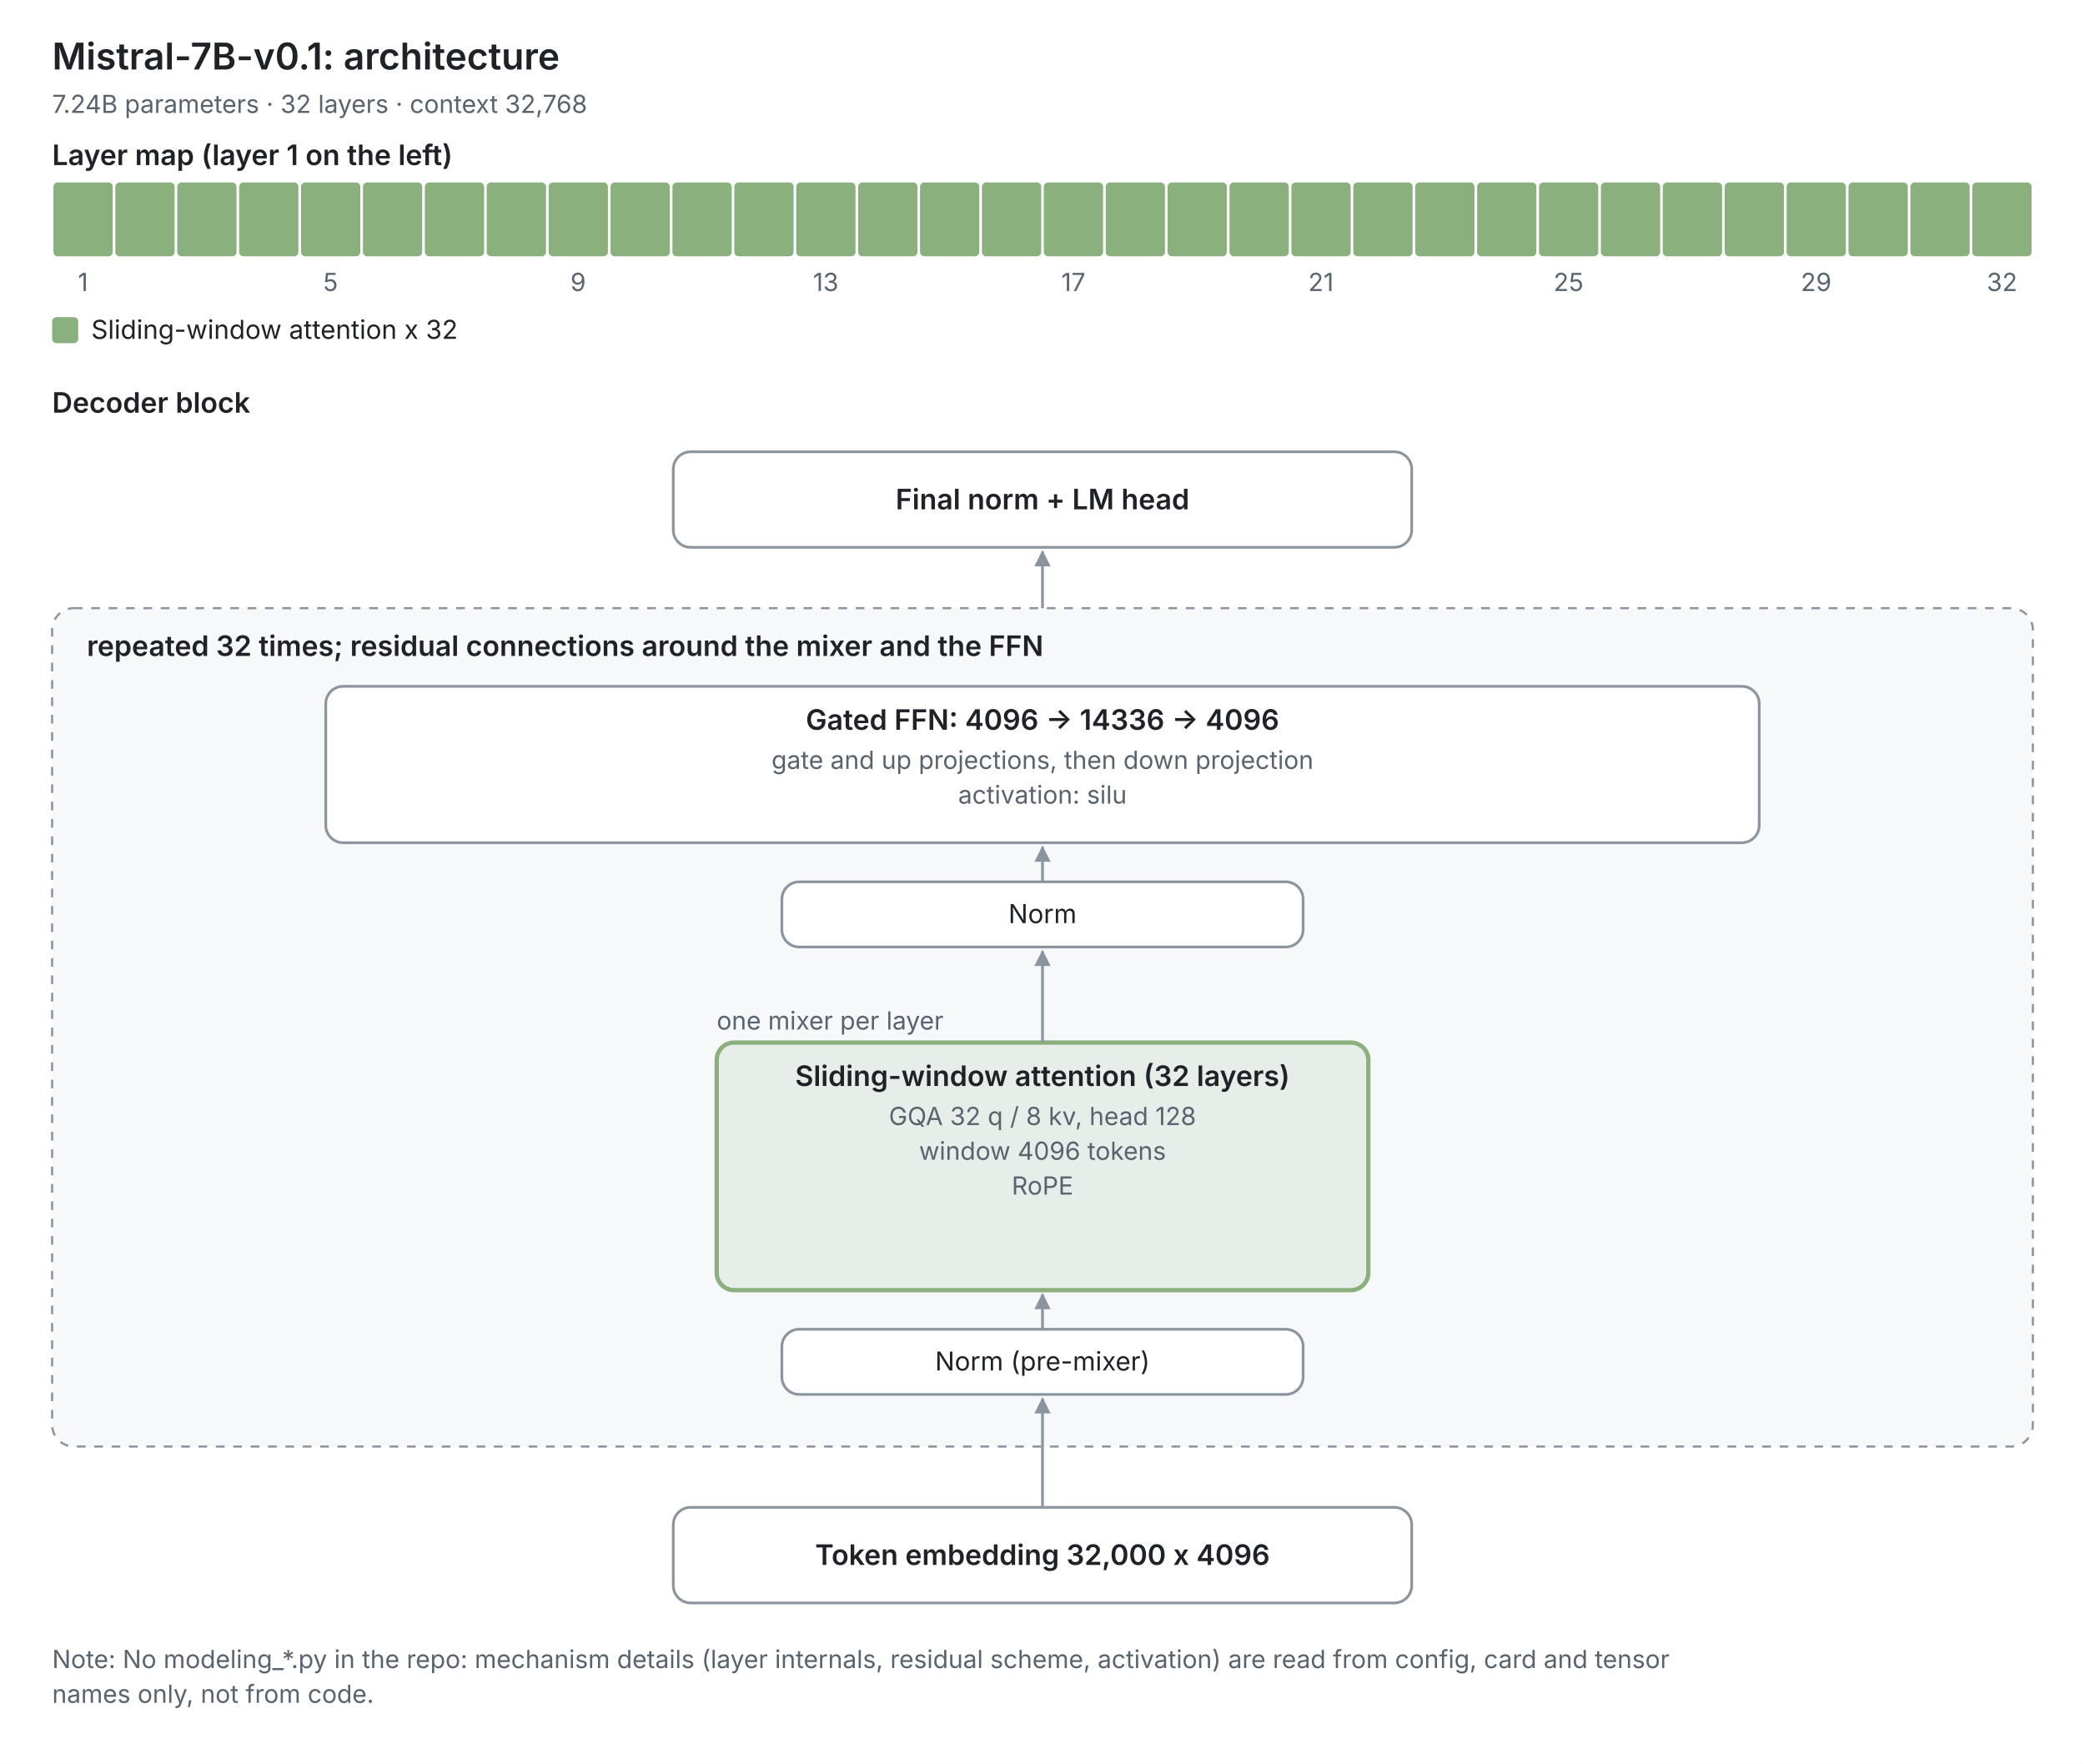
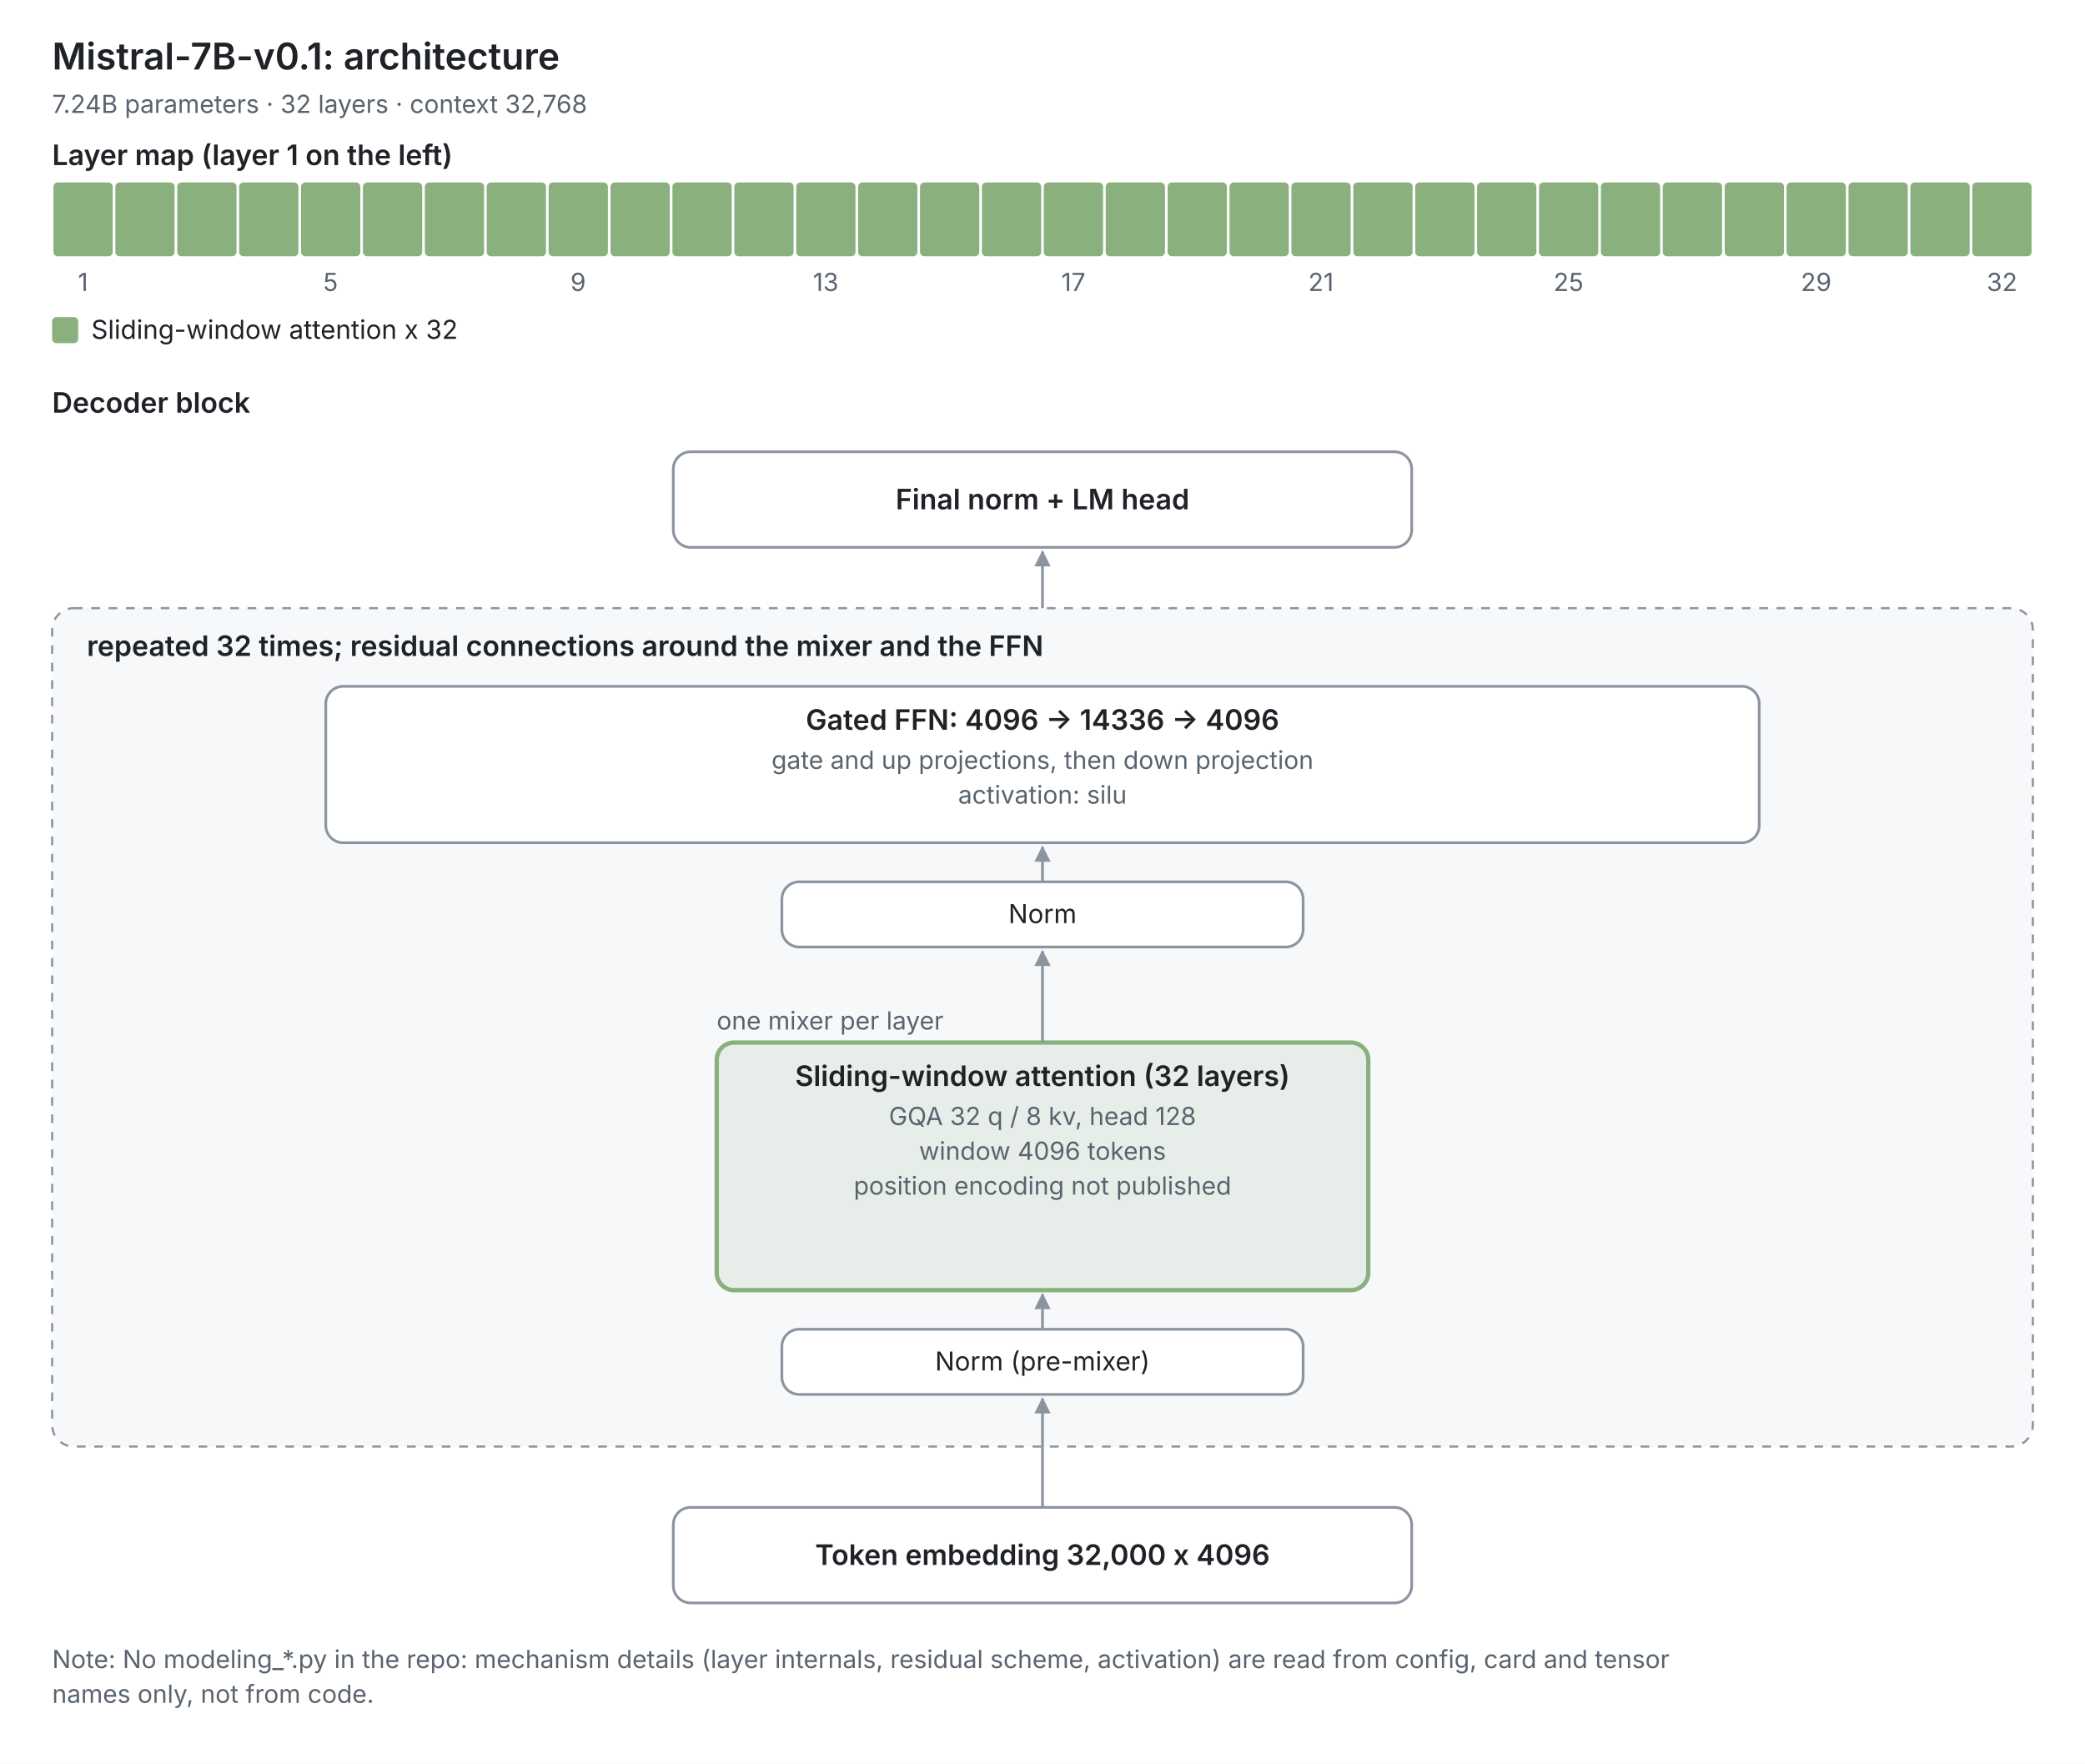
<svg xmlns="http://www.w3.org/2000/svg" viewBox="0 0 960 812" role="img" aria-label="Mistral-7B-v0.1 architecture">
  <style>
.t{font:600 17px system-ui,-apple-system,Segoe UI,sans-serif;fill:#1f2328}
.h{font:600 13px system-ui,-apple-system,Segoe UI,sans-serif;fill:#1f2328}
.b{font:12px system-ui,-apple-system,Segoe UI,sans-serif;fill:#1f2328}
.q{font:11.5px system-ui,-apple-system,Segoe UI,sans-serif;fill:#59636e}
.edge{stroke:#8c959f;stroke-width:1.25;fill:none}
.box{fill:#ffffff;stroke:#8c959f;stroke-width:1.25}
.cont{fill:#f6f8fa;stroke:#8c959f;stroke-width:1;stroke-dasharray:4 4}
.k-kda{fill:#2a9d8f}.k-dsa{fill:#e76f51}.k-mla{fill:#f4a261}.k-conv{fill:#5b7fbf}.k-swa{fill:#8ab17d}.k-full{fill:#e76f51}
.mix.k-kda{fill:#2a9d8f22;stroke:#2a9d8f}.mix.k-dsa{fill:#e76f5122;stroke:#e76f51}.mix.k-mla{fill:#f4a26122;stroke:#f4a261}
.mix.k-conv{fill:#5b7fbf22;stroke:#5b7fbf}.mix.k-swa{fill:#8ab17d22;stroke:#8ab17d}.mix.k-full{fill:#e76f5122;stroke:#e76f51}
.mix{stroke-width:2}
.k-mamba{fill:#a17bbb}.k-mlp{fill:#c69b50}
.mix.k-mamba{fill:#a17bbb22;stroke:#a17bbb}.mix.k-mlp{fill:#c69b5022;stroke:#c69b50}
</style>
  <defs>
    <marker id="ar" viewBox="0 0 10 10" refX="9" refY="5" markerWidth="6" markerHeight="6" orient="auto-start-reverse">
      <path d="M0 0L10 5L0 10z" fill="#8c959f" />
    </marker>
  </defs>
  <rect width="960" height="812" fill="#ffffff" />
  <text x="24.0" y="32.0" class="t" text-anchor="start">Mistral-7B-v0.1: architecture</text>
  <text x="24.0" y="52.0" class="q" text-anchor="start">7.24B parameters · 32 layers · context 32,768</text>
  <text x="24.0" y="76.0" class="h" text-anchor="start">Layer map (layer 1 on the left)</text>
  <rect x="24.60" y="84" width="27.30" height="34" rx="2" class="k-swa" />
  <rect x="53.10" y="84" width="27.30" height="34" rx="2" class="k-swa" />
  <rect x="81.60" y="84" width="27.30" height="34" rx="2" class="k-swa" />
  <rect x="110.10" y="84" width="27.30" height="34" rx="2" class="k-swa" />
  <rect x="138.60" y="84" width="27.30" height="34" rx="2" class="k-swa" />
  <rect x="167.10" y="84" width="27.30" height="34" rx="2" class="k-swa" />
  <rect x="195.60" y="84" width="27.30" height="34" rx="2" class="k-swa" />
  <rect x="224.10" y="84" width="27.30" height="34" rx="2" class="k-swa" />
  <rect x="252.60" y="84" width="27.30" height="34" rx="2" class="k-swa" />
  <rect x="281.10" y="84" width="27.30" height="34" rx="2" class="k-swa" />
  <rect x="309.60" y="84" width="27.30" height="34" rx="2" class="k-swa" />
  <rect x="338.10" y="84" width="27.30" height="34" rx="2" class="k-swa" />
  <rect x="366.60" y="84" width="27.30" height="34" rx="2" class="k-swa" />
  <rect x="395.10" y="84" width="27.30" height="34" rx="2" class="k-swa" />
  <rect x="423.60" y="84" width="27.30" height="34" rx="2" class="k-swa" />
  <rect x="452.10" y="84" width="27.30" height="34" rx="2" class="k-swa" />
  <rect x="480.60" y="84" width="27.30" height="34" rx="2" class="k-swa" />
  <rect x="509.10" y="84" width="27.30" height="34" rx="2" class="k-swa" />
  <rect x="537.60" y="84" width="27.30" height="34" rx="2" class="k-swa" />
  <rect x="566.10" y="84" width="27.30" height="34" rx="2" class="k-swa" />
  <rect x="594.60" y="84" width="27.30" height="34" rx="2" class="k-swa" />
  <rect x="623.10" y="84" width="27.30" height="34" rx="2" class="k-swa" />
  <rect x="651.60" y="84" width="27.30" height="34" rx="2" class="k-swa" />
  <rect x="680.10" y="84" width="27.30" height="34" rx="2" class="k-swa" />
  <rect x="708.60" y="84" width="27.30" height="34" rx="2" class="k-swa" />
  <rect x="737.10" y="84" width="27.30" height="34" rx="2" class="k-swa" />
  <rect x="765.60" y="84" width="27.30" height="34" rx="2" class="k-swa" />
  <rect x="794.10" y="84" width="27.30" height="34" rx="2" class="k-swa" />
  <rect x="822.60" y="84" width="27.30" height="34" rx="2" class="k-swa" />
  <rect x="851.10" y="84" width="27.30" height="34" rx="2" class="k-swa" />
  <rect x="879.60" y="84" width="27.30" height="34" rx="2" class="k-swa" />
  <rect x="908.10" y="84" width="27.30" height="34" rx="2" class="k-swa" />
  <text x="38.2" y="134.0" class="q" text-anchor="middle">1</text>
  <text x="152.2" y="134.0" class="q" text-anchor="middle">5</text>
  <text x="266.2" y="134.0" class="q" text-anchor="middle">9</text>
  <text x="380.2" y="134.0" class="q" text-anchor="middle">13</text>
  <text x="494.2" y="134.0" class="q" text-anchor="middle">17</text>
  <text x="608.2" y="134.0" class="q" text-anchor="middle">21</text>
  <text x="722.2" y="134.0" class="q" text-anchor="middle">25</text>
  <text x="836.2" y="134.0" class="q" text-anchor="middle">29</text>
  <text x="921.8" y="134.0" class="q" text-anchor="middle">32</text>
  <rect x="24" y="146" width="12" height="12" rx="2" class="k-swa" />
  <text x="42.0" y="156.0" class="b" text-anchor="start">Sliding-window attention x 32</text>
  <text x="24.0" y="190.0" class="h" text-anchor="start">Decoder block</text>
  <rect x="310.0" y="208.0" width="340.0" height="44.0" rx="8" class="box" />
  <text x="480.0" y="234.5" class="h" text-anchor="middle">Final norm + LM head</text>
  <rect x="24" y="280" width="912" height="386" rx="10" class="cont" />
  <text x="40.0" y="302.0" class="h" text-anchor="start">repeated 32 times; residual connections around the mixer and the FFN</text>
  <rect x="150.0" y="316.0" width="660.0" height="72.0" rx="8" class="box" />
  <text x="480.0" y="336.0" class="h" text-anchor="middle">Gated FFN: 4096 -&gt; 14336 -&gt; 4096</text>
  <text x="480.0" y="354.0" class="q" text-anchor="middle">gate and up projections, then down projection</text>
  <text x="480.0" y="370.0" class="q" text-anchor="middle">activation: silu</text>
  <rect x="360.0" y="406.0" width="240.0" height="30.0" rx="8" class="box" />
  <text x="480.0" y="425.0" class="b" text-anchor="middle">Norm</text>
  <rect x="330.0" y="480.0" width="300.0" height="114.0" rx="8" class="mix k-swa" />
  <text x="480.0" y="500.0" class="h" text-anchor="middle">Sliding-window attention (32 layers)</text>
  <text x="480.0" y="518.0" class="q" text-anchor="middle">GQA 32 q / 8 kv, head 128</text>
  <text x="480.0" y="534.0" class="q" text-anchor="middle">window 4096 tokens</text>
-   <text x="480.0" y="550.0" class="q" text-anchor="middle">RoPE</text>
+   <text x="480.0" y="550.0" class="q" text-anchor="middle">position encoding not published</text>
  <text x="480.0" y="566.0" class="q" text-anchor="middle" />
  <text x="330.0" y="474.0" class="q" text-anchor="start">one mixer per layer</text>
  <rect x="360.0" y="612.0" width="240.0" height="30.0" rx="8" class="box" />
  <text x="480.0" y="631.0" class="b" text-anchor="middle">Norm (pre-mixer)</text>
  <path d="M480.0 406V390" class="edge" marker-end="url(#ar)" />
  <path d="M480.0 480V438" class="edge" marker-end="url(#ar)" />
  <path d="M480.0 612V596" class="edge" marker-end="url(#ar)" />
  <path d="M480.0 280V254" class="edge" marker-end="url(#ar)" />
  <path d="M480.0 694V644" class="edge" marker-end="url(#ar)" />
  <rect x="310.0" y="694.0" width="340.0" height="44.0" rx="8" class="box" />
  <text x="480.0" y="720.5" class="h" text-anchor="middle">Token embedding 32,000 x 4096</text>
  <text x="24.0" y="768.0" class="q" text-anchor="start">Note: No modeling_*.py in the repo: mechanism details (layer internals, residual scheme, activation) are read from config, card and tensor </text>
  <text x="24.0" y="784.0" class="q" text-anchor="start">names only, not from code. </text>
</svg>
